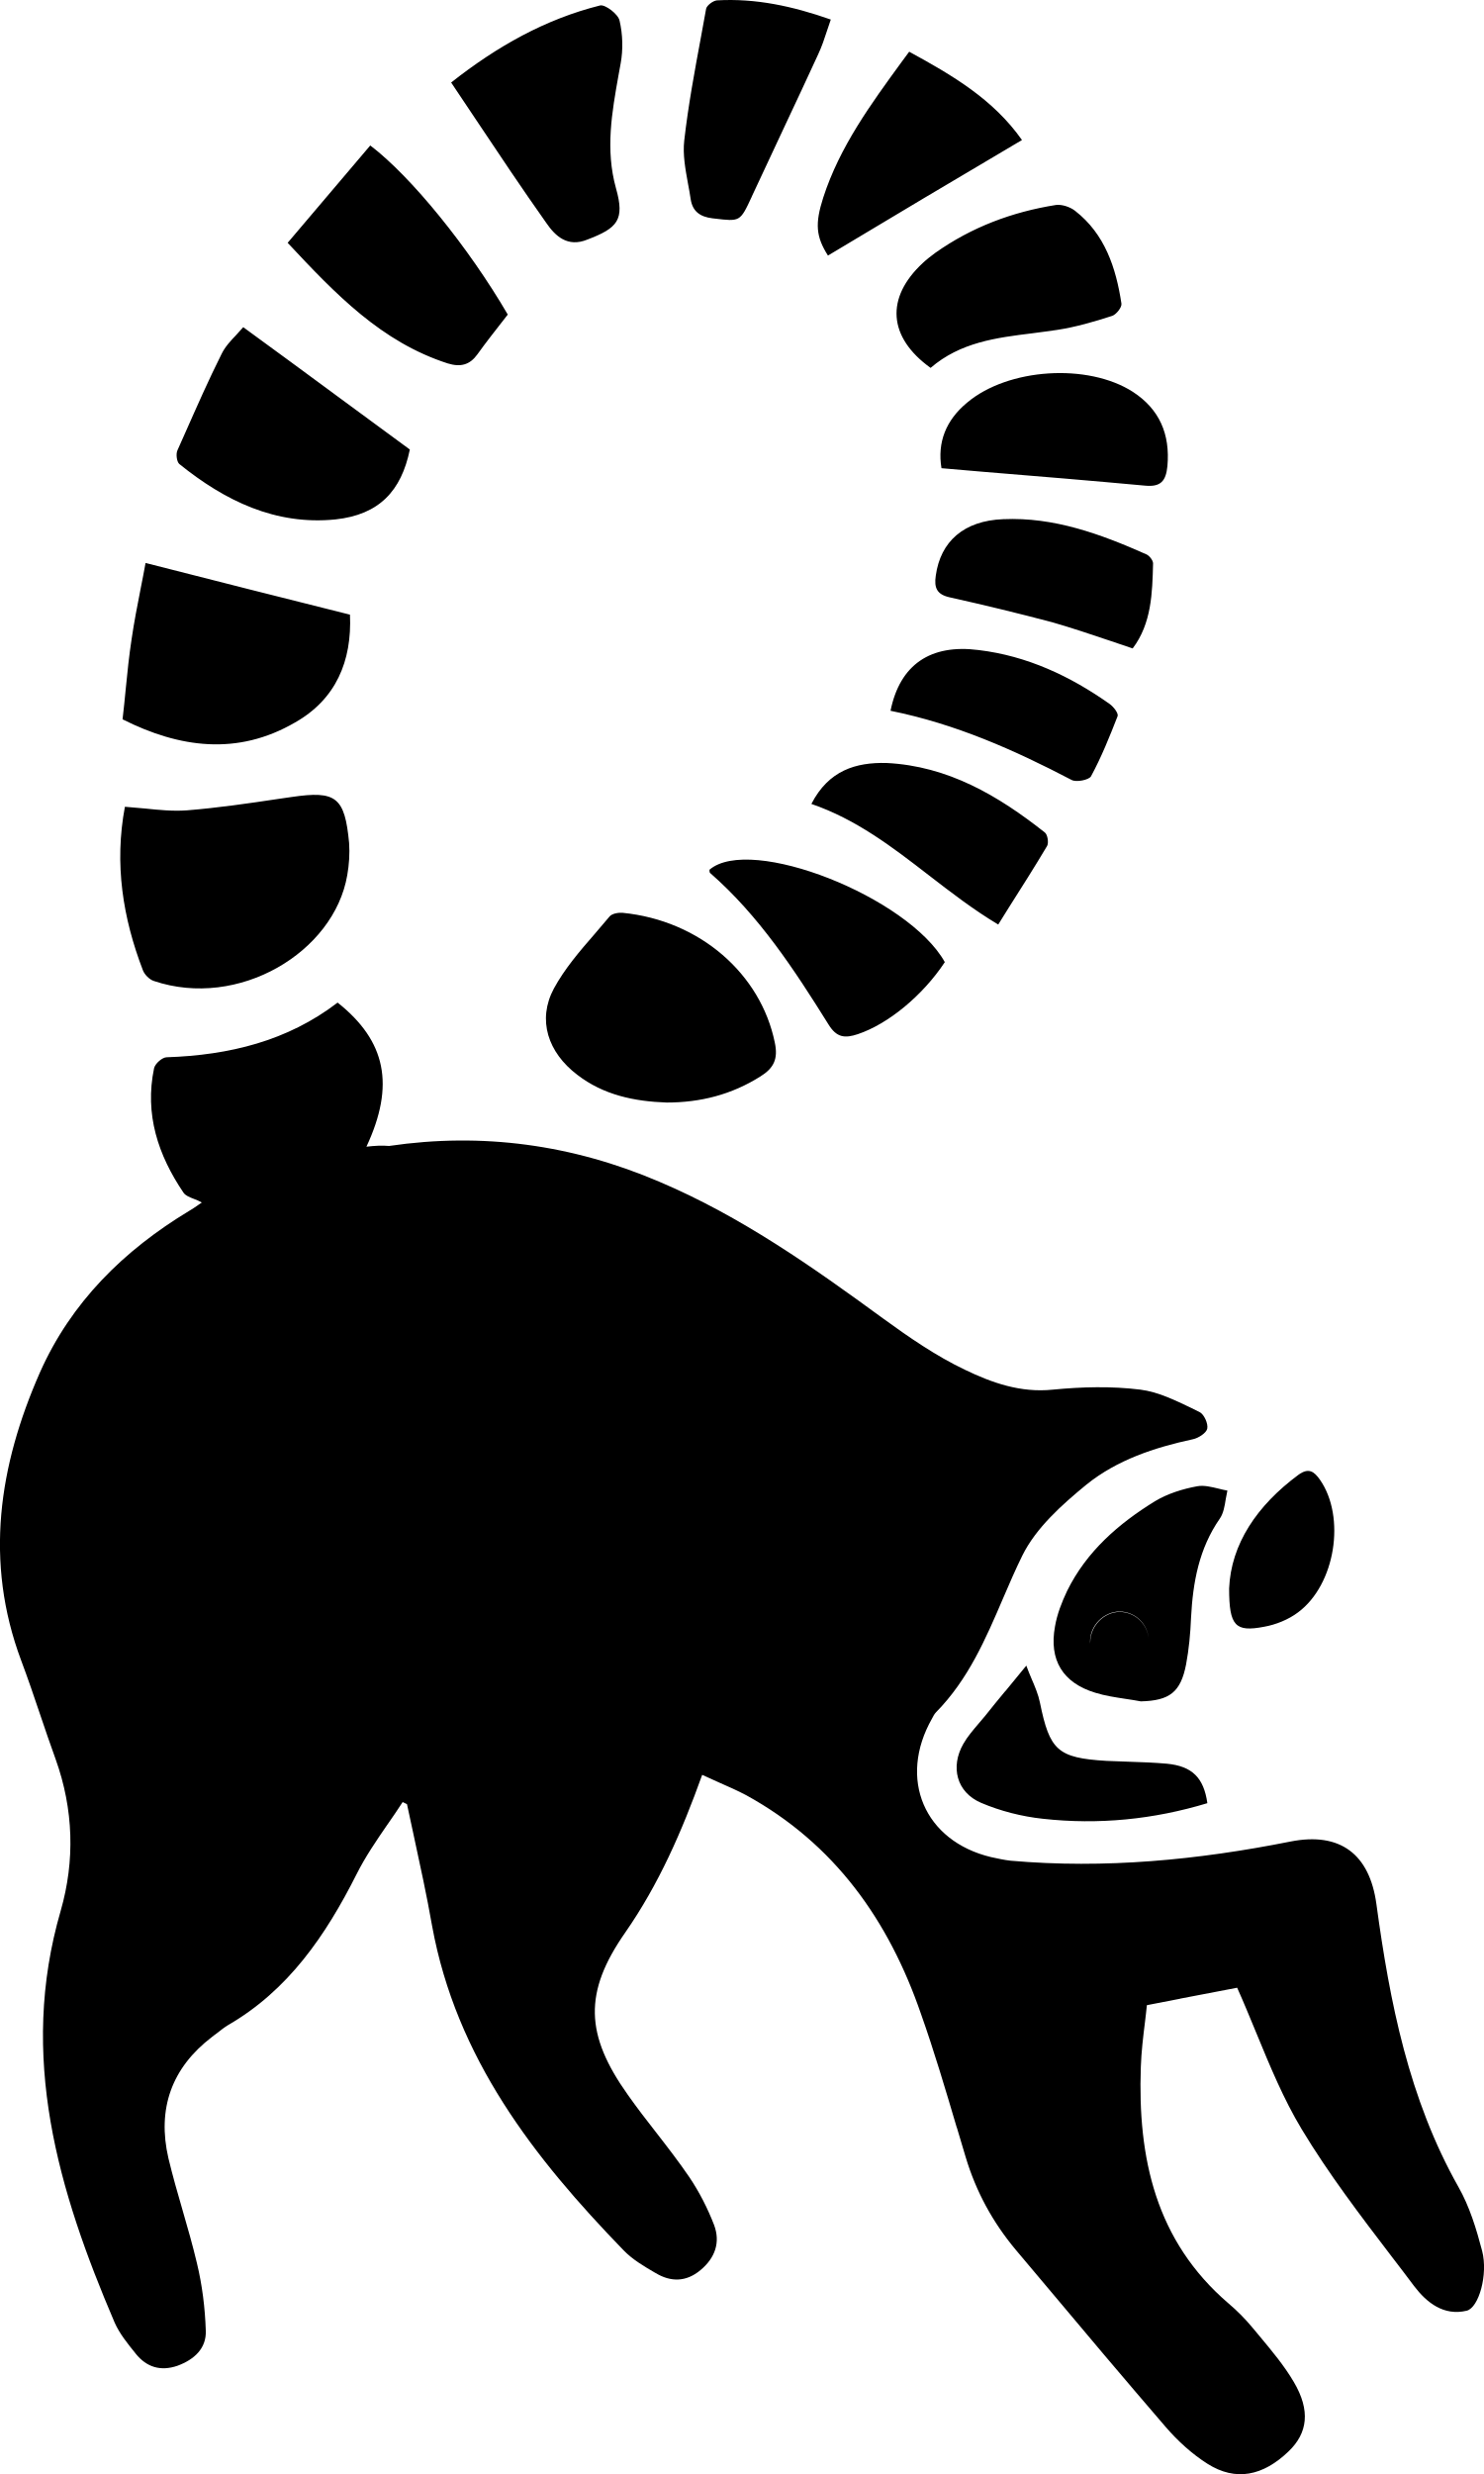
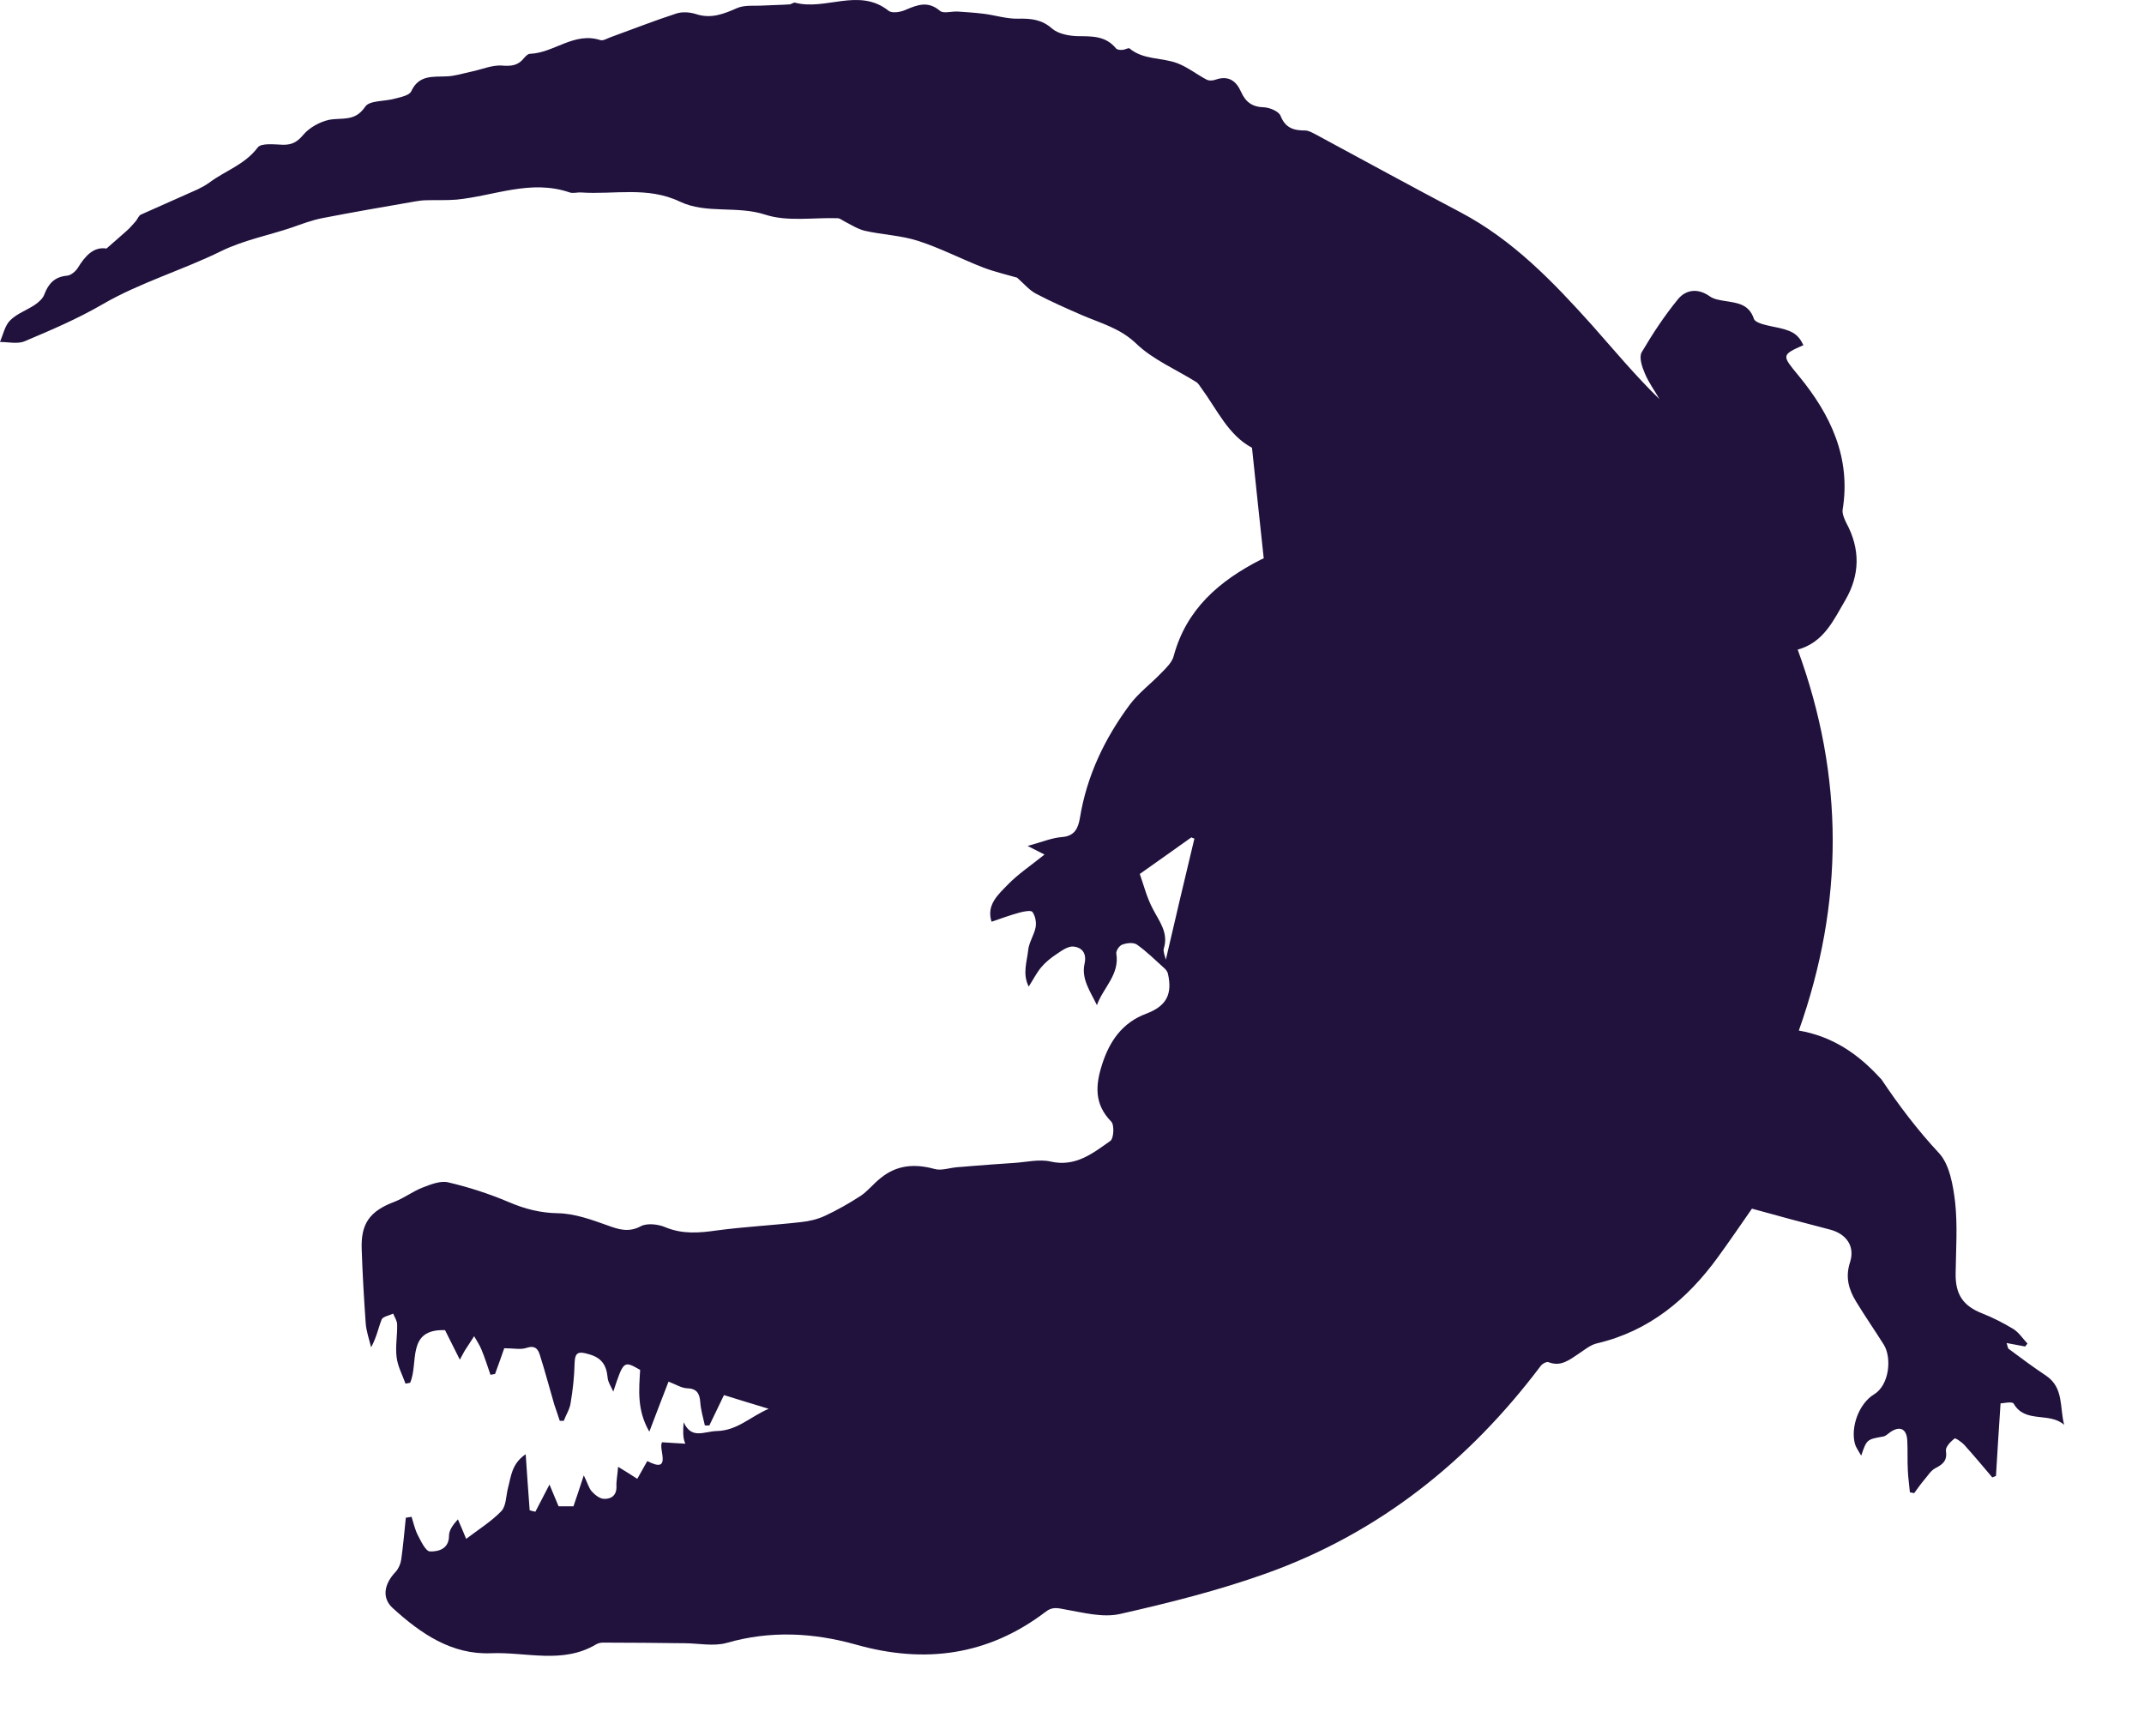
- <svg xmlns="http://www.w3.org/2000/svg" width="12" height="20" viewBox="0 0 12 20" fill="none">
-   <path fill-rule="evenodd" clip-rule="evenodd" d="M5.797 0.003C6.111 -0.015 6.41 0.05 6.718 0.158C6.708 0.187 6.698 0.216 6.689 0.244C6.667 0.312 6.645 0.377 6.616 0.439C6.528 0.631 6.438 0.822 6.348 1.014L6.348 1.014L6.348 1.014L6.348 1.014L6.348 1.014L6.348 1.014L6.348 1.014L6.348 1.014L6.348 1.014L6.348 1.014L6.348 1.014C6.258 1.206 6.168 1.397 6.079 1.589L6.079 1.59L6.079 1.59L6.079 1.59C6.031 1.693 6.008 1.743 5.969 1.765C5.932 1.785 5.88 1.779 5.78 1.767L5.762 1.765C5.661 1.753 5.6 1.709 5.585 1.61C5.579 1.568 5.571 1.526 5.563 1.483L5.563 1.483L5.563 1.483L5.563 1.483L5.563 1.483L5.563 1.483L5.563 1.483L5.563 1.483L5.563 1.483L5.563 1.483L5.563 1.483L5.563 1.483C5.542 1.367 5.52 1.249 5.533 1.136C5.565 0.854 5.617 0.574 5.669 0.295L5.669 0.295C5.683 0.22 5.697 0.145 5.71 0.07C5.716 0.044 5.765 0.006 5.797 0.003ZM3.648 0.667C3.713 0.763 3.776 0.859 3.84 0.954L3.84 0.954C4.033 1.243 4.221 1.525 4.418 1.803C4.49 1.908 4.589 2.002 4.749 1.937C4.993 1.844 5.054 1.779 4.981 1.522C4.894 1.209 4.948 0.908 5.002 0.605C5.008 0.574 5.013 0.543 5.019 0.512C5.039 0.401 5.036 0.278 5.01 0.167C4.999 0.114 4.894 0.035 4.853 0.044C4.409 0.155 4.02 0.374 3.648 0.667ZM2.699 3.182C2.903 3.332 3.107 3.482 3.314 3.634C3.245 3.97 3.065 4.161 2.713 4.199C2.228 4.248 1.819 4.049 1.45 3.751C1.429 3.733 1.421 3.669 1.435 3.64L1.5 3.494C1.594 3.282 1.688 3.068 1.792 2.861C1.82 2.803 1.866 2.754 1.91 2.708L1.91 2.708L1.91 2.708L1.91 2.708L1.91 2.708C1.93 2.686 1.949 2.666 1.967 2.645C2.213 2.824 2.455 3.002 2.698 3.181L2.698 3.181L2.699 3.182L2.699 3.182ZM2.83 4.969C2.281 4.832 1.749 4.697 1.177 4.551C1.165 4.619 1.151 4.689 1.137 4.76L1.137 4.76C1.111 4.893 1.084 5.03 1.064 5.168C1.044 5.299 1.03 5.432 1.017 5.567V5.567L1.017 5.567L1.017 5.567L1.017 5.567L1.017 5.567C1.009 5.649 1.001 5.731 0.991 5.815C1.45 6.046 1.92 6.111 2.385 5.841C2.716 5.654 2.847 5.344 2.83 4.969ZM1.01 6.522C0.923 6.984 0.993 7.421 1.156 7.845C1.17 7.88 1.208 7.918 1.243 7.93C1.928 8.161 2.701 7.699 2.808 7.075C2.823 6.99 2.829 6.9 2.823 6.815C2.788 6.443 2.718 6.39 2.358 6.443L2.254 6.458C2.007 6.495 1.76 6.531 1.51 6.551C1.4 6.559 1.288 6.548 1.172 6.536C1.119 6.531 1.065 6.526 1.01 6.522ZM2.963 9.27C3.195 8.773 3.122 8.416 2.73 8.105C2.324 8.416 1.853 8.53 1.348 8.547C1.313 8.547 1.255 8.597 1.246 8.635C1.168 9.007 1.278 9.338 1.484 9.642C1.501 9.666 1.532 9.678 1.568 9.692C1.589 9.7 1.611 9.709 1.632 9.721L1.603 9.741L1.603 9.741L1.603 9.741C1.579 9.758 1.555 9.774 1.531 9.788C1.002 10.107 0.575 10.526 0.322 11.097C-0.009 11.849 -0.128 12.624 0.171 13.423C0.225 13.567 0.275 13.713 0.324 13.859C0.365 13.981 0.407 14.103 0.45 14.222C0.595 14.626 0.607 15.042 0.491 15.446C0.148 16.625 0.47 17.708 0.927 18.776C0.967 18.866 1.032 18.946 1.095 19.024L1.098 19.028C1.185 19.136 1.298 19.172 1.435 19.125C1.571 19.075 1.67 18.984 1.664 18.841C1.658 18.656 1.635 18.472 1.592 18.294C1.558 18.151 1.518 18.011 1.477 17.87L1.477 17.87L1.477 17.87L1.477 17.87L1.477 17.87L1.477 17.87L1.477 17.87L1.477 17.87L1.477 17.87L1.477 17.87L1.477 17.87L1.477 17.87L1.477 17.87L1.477 17.87L1.477 17.87L1.477 17.87L1.477 17.87L1.477 17.87C1.436 17.73 1.396 17.589 1.362 17.448C1.269 17.047 1.388 16.716 1.714 16.467L1.732 16.453L1.755 16.436L1.755 16.436C1.784 16.413 1.812 16.391 1.841 16.373C2.332 16.09 2.634 15.645 2.884 15.15C2.954 15.01 3.044 14.879 3.134 14.748L3.134 14.748L3.134 14.748L3.134 14.748L3.134 14.748L3.135 14.748L3.135 14.748L3.135 14.748L3.135 14.748L3.135 14.748L3.135 14.748L3.135 14.747L3.135 14.747L3.135 14.747L3.135 14.747L3.135 14.747L3.135 14.747L3.135 14.747L3.135 14.747C3.176 14.688 3.217 14.628 3.256 14.568L3.291 14.585C3.308 14.667 3.326 14.749 3.344 14.831L3.344 14.831L3.344 14.831L3.344 14.831L3.344 14.831L3.344 14.831L3.344 14.831L3.344 14.831L3.344 14.831L3.344 14.831L3.344 14.831L3.344 14.831L3.344 14.831L3.344 14.831L3.344 14.831L3.344 14.831L3.344 14.831L3.344 14.831C3.397 15.077 3.451 15.323 3.494 15.569C3.689 16.637 4.316 17.442 5.042 18.191C5.114 18.266 5.208 18.321 5.297 18.373L5.301 18.375C5.423 18.449 5.548 18.449 5.664 18.352C5.783 18.253 5.827 18.127 5.774 17.986C5.722 17.852 5.655 17.72 5.574 17.6C5.49 17.477 5.399 17.359 5.308 17.242L5.308 17.242C5.229 17.141 5.151 17.04 5.077 16.935C4.732 16.45 4.717 16.107 5.057 15.621C5.327 15.232 5.513 14.808 5.678 14.348C5.725 14.37 5.77 14.39 5.815 14.41C5.89 14.443 5.963 14.475 6.033 14.512C6.747 14.904 7.186 15.522 7.447 16.28C7.554 16.582 7.645 16.89 7.736 17.197L7.736 17.197L7.736 17.197L7.736 17.197L7.736 17.197L7.736 17.198L7.736 17.198L7.736 17.198L7.736 17.198L7.736 17.198L7.736 17.198L7.736 17.198L7.736 17.198L7.736 17.198L7.736 17.198L7.736 17.198L7.737 17.198L7.737 17.198L7.737 17.198C7.76 17.277 7.784 17.357 7.808 17.436C7.892 17.717 8.028 17.966 8.214 18.188L8.427 18.441C8.759 18.837 9.091 19.231 9.428 19.622C9.524 19.733 9.64 19.839 9.765 19.918C9.992 20.061 10.213 20.017 10.422 19.815C10.573 19.669 10.599 19.488 10.462 19.256C10.384 19.123 10.283 19.003 10.184 18.884L10.184 18.884C10.165 18.861 10.147 18.839 10.128 18.817C10.07 18.747 10.004 18.68 9.934 18.621C9.344 18.115 9.199 17.445 9.225 16.71C9.229 16.587 9.244 16.463 9.259 16.343C9.264 16.298 9.27 16.254 9.274 16.21C9.365 16.192 9.454 16.175 9.542 16.158L9.544 16.157C9.705 16.126 9.861 16.096 10.004 16.069C10.058 16.189 10.108 16.312 10.159 16.435C10.269 16.702 10.379 16.969 10.526 17.213C10.743 17.573 10.999 17.909 11.255 18.244L11.255 18.244C11.315 18.323 11.376 18.401 11.435 18.481C11.537 18.615 11.674 18.724 11.86 18.68C11.958 18.656 12.034 18.387 11.985 18.197C11.938 18.018 11.883 17.837 11.793 17.679C11.392 16.968 11.238 16.186 11.13 15.393C11.075 14.989 10.837 14.808 10.436 14.887C9.687 15.036 8.935 15.109 8.171 15.042C8.118 15.036 8.066 15.024 8.014 15.013C7.474 14.884 7.259 14.38 7.537 13.892C7.546 13.874 7.555 13.857 7.569 13.842C7.829 13.578 7.97 13.25 8.111 12.921C8.161 12.805 8.211 12.688 8.267 12.575C8.377 12.352 8.586 12.165 8.786 12.001C9.033 11.802 9.335 11.702 9.646 11.635C9.69 11.626 9.754 11.585 9.762 11.55C9.771 11.509 9.736 11.433 9.701 11.416C9.679 11.405 9.657 11.394 9.635 11.383L9.635 11.383C9.501 11.319 9.364 11.252 9.222 11.234C8.99 11.205 8.749 11.211 8.513 11.234C8.252 11.261 8.02 11.178 7.802 11.073C7.569 10.962 7.349 10.81 7.14 10.658C6.567 10.239 5.989 9.832 5.333 9.554C4.63 9.253 3.901 9.153 3.146 9.264C3.09 9.259 3.029 9.262 2.963 9.27ZM6.149 8.702C5.916 8.849 5.664 8.913 5.391 8.913C5.129 8.904 4.879 8.852 4.667 8.688C4.432 8.509 4.342 8.246 4.479 7.991C4.566 7.831 4.687 7.69 4.809 7.55L4.809 7.55L4.809 7.55L4.809 7.55L4.809 7.55L4.809 7.55L4.809 7.55L4.809 7.55L4.809 7.55L4.809 7.55L4.809 7.55L4.809 7.55L4.809 7.55L4.809 7.55L4.809 7.55L4.809 7.55L4.809 7.55C4.849 7.503 4.89 7.456 4.929 7.409C4.949 7.385 4.999 7.377 5.033 7.379C5.664 7.441 6.152 7.877 6.265 8.427C6.294 8.562 6.256 8.635 6.149 8.702ZM2.994 1.176C3.325 1.427 3.79 2.001 4.106 2.543L4.074 2.584C3.999 2.68 3.928 2.77 3.86 2.865C3.799 2.949 3.726 2.97 3.621 2.938C3.084 2.765 2.715 2.379 2.326 1.963C2.552 1.697 2.773 1.436 2.994 1.176ZM7.525 2.974C7.765 2.767 8.056 2.73 8.35 2.694C8.416 2.685 8.482 2.677 8.548 2.667C8.699 2.644 8.85 2.6 8.995 2.553C9.027 2.541 9.074 2.483 9.068 2.453C9.024 2.164 8.934 1.891 8.693 1.704C8.652 1.672 8.586 1.651 8.539 1.657C8.185 1.713 7.857 1.836 7.563 2.044L7.563 2.044C7.528 2.07 7.494 2.096 7.462 2.126C7.159 2.407 7.18 2.726 7.525 2.974ZM7.64 7.778C7.346 7.251 6.068 6.747 5.737 7.031C5.737 7.04 5.737 7.055 5.743 7.058C6.138 7.403 6.423 7.839 6.699 8.281C6.765 8.389 6.832 8.395 6.937 8.36C7.181 8.278 7.46 8.05 7.64 7.778ZM9.591 13.455C9.547 13.681 9.457 13.748 9.225 13.754C9.184 13.746 9.143 13.74 9.103 13.734C9.019 13.721 8.936 13.709 8.856 13.684C8.594 13.604 8.481 13.42 8.531 13.148C8.548 13.048 8.586 12.952 8.629 12.861C8.786 12.542 9.045 12.317 9.341 12.135C9.443 12.074 9.565 12.036 9.681 12.015C9.735 12.005 9.794 12.02 9.853 12.034C9.877 12.04 9.901 12.046 9.925 12.05C9.92 12.072 9.916 12.095 9.912 12.117C9.903 12.175 9.893 12.234 9.864 12.276C9.695 12.519 9.646 12.791 9.631 13.078C9.626 13.204 9.614 13.332 9.591 13.455ZM9.053 13.028C8.926 13.028 8.812 13.142 8.815 13.271C8.815 13.276 8.816 13.281 8.816 13.286C8.816 13.282 8.816 13.278 8.816 13.274C8.816 13.146 8.926 13.031 9.054 13.031C9.176 13.031 9.278 13.126 9.288 13.248C9.279 13.124 9.177 13.028 9.053 13.028ZM7.613 3.785L7.95 3.814L7.95 3.814L7.95 3.814L7.95 3.814L7.95 3.814L7.95 3.814L7.95 3.814L7.95 3.814C8.393 3.85 8.826 3.886 9.26 3.926C9.387 3.938 9.428 3.888 9.44 3.768C9.463 3.51 9.376 3.308 9.161 3.168C8.798 2.934 8.15 2.975 7.819 3.256C7.65 3.396 7.578 3.575 7.613 3.785ZM7.352 0.418C7.7 0.608 8.031 0.801 8.264 1.132C7.729 1.448 7.212 1.755 6.695 2.066C6.599 1.914 6.588 1.811 6.657 1.597C6.79 1.186 7.041 0.843 7.295 0.495L7.352 0.418ZM7.511 7.076L7.511 7.076C7.69 7.214 7.871 7.354 8.072 7.474L8.153 7.344L8.153 7.344C8.261 7.174 8.367 7.007 8.467 6.839C8.481 6.815 8.472 6.748 8.449 6.73C8.072 6.432 7.665 6.192 7.168 6.168C6.921 6.162 6.701 6.227 6.561 6.499C6.923 6.623 7.215 6.847 7.511 7.076ZM9.324 4.555C9.318 4.794 9.312 5.04 9.159 5.242C9.098 5.222 9.039 5.201 8.979 5.181C8.822 5.128 8.667 5.076 8.511 5.031C8.235 4.958 7.959 4.891 7.68 4.829C7.576 4.806 7.552 4.753 7.567 4.653C7.605 4.378 7.793 4.209 8.113 4.197C8.523 4.179 8.9 4.317 9.269 4.481C9.295 4.492 9.324 4.531 9.324 4.554L9.324 4.555ZM8.13 13.671L8.13 13.671L8.129 13.671L8.129 13.671C8.072 13.74 8.019 13.804 7.968 13.869C7.95 13.891 7.931 13.913 7.913 13.934C7.868 13.987 7.823 14.039 7.79 14.097C7.683 14.284 7.735 14.489 7.933 14.574C8.09 14.641 8.264 14.685 8.432 14.703C8.883 14.753 9.327 14.709 9.763 14.577C9.734 14.372 9.641 14.278 9.437 14.258C9.336 14.249 9.233 14.245 9.131 14.242L9.131 14.242L9.131 14.242L9.131 14.242C9.069 14.24 9.008 14.238 8.946 14.235C8.551 14.211 8.488 14.15 8.409 13.763C8.396 13.699 8.369 13.635 8.34 13.568C8.326 13.535 8.312 13.501 8.299 13.465C8.237 13.541 8.181 13.608 8.13 13.671ZM8.665 6.305C8.2 6.062 7.727 5.852 7.201 5.746C7.277 5.372 7.524 5.205 7.913 5.255C8.305 5.302 8.653 5.465 8.973 5.691C9.005 5.714 9.046 5.767 9.037 5.79C8.973 5.954 8.906 6.121 8.822 6.276C8.805 6.305 8.703 6.326 8.665 6.305ZM9.939 12.841C9.939 13.145 9.989 13.195 10.221 13.151C10.317 13.134 10.419 13.093 10.497 13.034C10.799 12.809 10.883 12.264 10.674 11.963C10.625 11.893 10.581 11.864 10.5 11.922C10.163 12.171 9.954 12.484 9.939 12.841Z" fill="black" />
+ <svg xmlns="http://www.w3.org/2000/svg" width="21" height="17" viewBox="0 0 21 17" fill="none">
+   <path d="M6.696 13.929C6.775 14.1 6.895 14.018 7.021 14.015C7.223 14.01 7.346 13.876 7.529 13.797C7.369 13.749 7.234 13.707 7.091 13.663C7.047 13.755 6.999 13.856 6.948 13.96C6.934 13.96 6.918 13.96 6.904 13.96C6.887 13.884 6.864 13.808 6.859 13.733C6.853 13.643 6.822 13.598 6.727 13.596C6.674 13.593 6.621 13.559 6.548 13.531C6.494 13.671 6.433 13.828 6.36 14.021C6.237 13.808 6.259 13.61 6.27 13.416C6.108 13.324 6.108 13.324 6.007 13.629C5.987 13.582 5.953 13.534 5.951 13.486C5.939 13.369 5.892 13.296 5.766 13.262C5.665 13.232 5.631 13.243 5.628 13.352C5.625 13.481 5.611 13.612 5.589 13.741C5.581 13.8 5.544 13.856 5.522 13.915C5.508 13.915 5.494 13.915 5.483 13.915C5.466 13.861 5.446 13.808 5.429 13.755C5.382 13.596 5.34 13.433 5.289 13.274C5.27 13.209 5.239 13.173 5.155 13.201C5.099 13.22 5.031 13.204 4.939 13.204C4.916 13.271 4.883 13.363 4.849 13.456C4.835 13.458 4.818 13.461 4.804 13.464C4.776 13.383 4.751 13.302 4.717 13.22C4.698 13.173 4.67 13.131 4.644 13.086C4.614 13.131 4.586 13.178 4.555 13.223C4.544 13.243 4.532 13.262 4.504 13.316C4.448 13.206 4.406 13.12 4.359 13.027C3.977 13.013 4.103 13.352 4.017 13.542C4.003 13.545 3.989 13.548 3.972 13.551C3.941 13.464 3.896 13.383 3.885 13.293C3.871 13.187 3.893 13.08 3.89 12.971C3.89 12.935 3.865 12.901 3.851 12.865C3.812 12.884 3.753 12.893 3.739 12.921C3.705 13.005 3.689 13.097 3.635 13.195C3.616 13.117 3.588 13.038 3.582 12.96C3.565 12.719 3.551 12.481 3.543 12.241C3.532 11.983 3.621 11.86 3.868 11.768C3.961 11.731 4.045 11.667 4.14 11.63C4.218 11.6 4.317 11.56 4.392 11.58C4.594 11.627 4.793 11.692 4.984 11.773C5.141 11.84 5.292 11.879 5.466 11.882C5.628 11.885 5.791 11.944 5.948 12C6.063 12.042 6.158 12.073 6.279 12.008C6.34 11.977 6.447 11.989 6.517 12.019C6.685 12.089 6.85 12.075 7.024 12.05C7.296 12.014 7.568 12 7.843 11.969C7.924 11.961 8.008 11.941 8.081 11.907C8.201 11.851 8.319 11.784 8.431 11.711C8.501 11.664 8.557 11.591 8.625 11.538C8.782 11.409 8.958 11.395 9.152 11.448C9.219 11.468 9.3 11.437 9.376 11.431C9.421 11.429 9.468 11.423 9.513 11.42C9.653 11.409 9.793 11.398 9.936 11.389C10.057 11.381 10.18 11.35 10.292 11.376C10.536 11.431 10.704 11.294 10.875 11.174C10.909 11.152 10.917 11.017 10.884 10.984C10.716 10.813 10.73 10.628 10.794 10.427C10.867 10.197 10.993 10.015 11.226 9.928C11.425 9.853 11.486 9.738 11.439 9.533C11.433 9.514 11.419 9.494 11.402 9.48C11.315 9.402 11.231 9.318 11.136 9.251C11.102 9.228 11.038 9.234 10.993 9.251C10.965 9.259 10.929 9.312 10.934 9.34C10.968 9.545 10.805 9.673 10.744 9.844C10.682 9.713 10.589 9.589 10.623 9.438C10.646 9.335 10.598 9.279 10.514 9.27C10.46 9.265 10.396 9.312 10.346 9.346C10.292 9.382 10.239 9.424 10.197 9.475C10.155 9.525 10.124 9.587 10.076 9.662C10.012 9.536 10.06 9.416 10.071 9.304C10.079 9.228 10.13 9.155 10.144 9.08C10.152 9.032 10.141 8.971 10.113 8.932C10.099 8.912 10.029 8.926 9.987 8.937C9.897 8.962 9.81 8.993 9.712 9.027C9.659 8.862 9.777 8.761 9.872 8.663C9.97 8.562 10.091 8.481 10.231 8.369C10.177 8.341 10.135 8.321 10.065 8.285C10.208 8.246 10.301 8.206 10.399 8.198C10.531 8.19 10.562 8.103 10.578 8.008C10.646 7.596 10.819 7.235 11.063 6.905C11.15 6.787 11.273 6.697 11.374 6.591C11.422 6.543 11.478 6.488 11.495 6.429C11.618 5.967 11.941 5.69 12.347 5.482C12.358 5.477 12.372 5.471 12.378 5.468C12.338 5.107 12.302 4.749 12.263 4.385C12.03 4.262 11.921 4.01 11.764 3.797C11.75 3.778 11.736 3.752 11.716 3.741C11.52 3.618 11.293 3.523 11.13 3.366C10.973 3.215 10.786 3.167 10.604 3.089C10.449 3.022 10.295 2.954 10.147 2.876C10.082 2.842 10.032 2.781 9.962 2.719C9.866 2.691 9.743 2.663 9.628 2.619C9.412 2.535 9.208 2.428 8.989 2.358C8.824 2.305 8.641 2.299 8.47 2.26C8.4 2.243 8.336 2.201 8.271 2.168C8.249 2.157 8.227 2.137 8.204 2.137C7.969 2.129 7.714 2.173 7.498 2.103C7.218 2.011 6.92 2.098 6.66 1.975C6.343 1.823 6.015 1.907 5.693 1.885C5.656 1.882 5.614 1.896 5.581 1.885C5.199 1.753 4.841 1.919 4.471 1.955C4.375 1.963 4.277 1.958 4.179 1.961C4.143 1.961 4.106 1.966 4.07 1.972C3.764 2.025 3.456 2.078 3.153 2.137C3.055 2.157 2.957 2.193 2.862 2.227C2.632 2.305 2.391 2.35 2.167 2.459C1.785 2.647 1.371 2.767 1.001 2.982C0.76 3.122 0.502 3.232 0.244 3.341C0.174 3.372 0.081 3.349 0 3.349C0.031 3.276 0.048 3.187 0.101 3.136C0.165 3.072 0.263 3.038 0.342 2.985C0.378 2.96 0.42 2.924 0.434 2.884C0.474 2.778 0.535 2.711 0.656 2.7C0.695 2.697 0.74 2.658 0.762 2.624C0.835 2.504 0.919 2.414 1.043 2.434C1.121 2.364 1.186 2.311 1.247 2.255C1.278 2.227 1.303 2.196 1.331 2.165C1.348 2.145 1.359 2.109 1.382 2.101C1.567 2.017 1.752 1.938 1.937 1.854C1.976 1.835 2.018 1.812 2.052 1.787C2.206 1.672 2.397 1.613 2.523 1.446C2.556 1.398 2.688 1.415 2.775 1.418C2.862 1.418 2.912 1.39 2.971 1.32C3.03 1.25 3.131 1.194 3.221 1.174C3.347 1.149 3.476 1.196 3.577 1.045C3.619 0.981 3.773 0.995 3.876 0.964C3.93 0.95 4.011 0.933 4.028 0.894C4.103 0.732 4.238 0.754 4.373 0.748C4.454 0.746 4.538 0.718 4.619 0.701C4.717 0.681 4.818 0.636 4.914 0.642C5.009 0.65 5.076 0.642 5.135 0.566C5.149 0.55 5.171 0.527 5.191 0.527C5.426 0.519 5.623 0.309 5.881 0.393C5.909 0.401 5.948 0.376 5.979 0.365C6.194 0.287 6.407 0.203 6.623 0.133C6.682 0.113 6.758 0.119 6.817 0.138C6.965 0.186 7.086 0.138 7.22 0.079C7.296 0.046 7.394 0.06 7.481 0.054C7.565 0.049 7.649 0.049 7.733 0.043C7.75 0.043 7.77 0.023 7.787 0.026C8.086 0.107 8.412 -0.125 8.703 0.105C8.737 0.133 8.821 0.119 8.871 0.096C8.989 0.046 9.09 0.007 9.208 0.107C9.241 0.135 9.32 0.11 9.379 0.113C9.466 0.119 9.55 0.124 9.636 0.135C9.749 0.149 9.861 0.186 9.973 0.183C10.099 0.18 10.206 0.191 10.306 0.281C10.365 0.331 10.466 0.351 10.55 0.354C10.693 0.356 10.828 0.348 10.931 0.474C10.943 0.488 10.973 0.491 10.996 0.488C11.018 0.488 11.052 0.466 11.063 0.474C11.2 0.589 11.38 0.561 11.534 0.62C11.635 0.659 11.722 0.729 11.817 0.779C11.842 0.793 11.882 0.79 11.91 0.779C12.033 0.737 12.109 0.793 12.156 0.9C12.201 1 12.266 1.048 12.381 1.051C12.437 1.054 12.526 1.09 12.543 1.135C12.591 1.255 12.672 1.278 12.784 1.278C12.818 1.278 12.854 1.3 12.888 1.317C13.359 1.571 13.83 1.829 14.303 2.078C14.819 2.35 15.211 2.759 15.593 3.184C15.809 3.428 16.016 3.677 16.254 3.909C16.207 3.825 16.148 3.747 16.111 3.657C16.083 3.593 16.052 3.498 16.08 3.45C16.187 3.268 16.305 3.089 16.439 2.926C16.515 2.837 16.63 2.82 16.745 2.901C16.787 2.932 16.848 2.94 16.904 2.949C17.022 2.968 17.131 2.98 17.179 3.122C17.193 3.164 17.297 3.184 17.361 3.198C17.549 3.234 17.608 3.265 17.664 3.38C17.443 3.478 17.454 3.481 17.619 3.682C17.93 4.06 18.132 4.483 18.048 4.993C18.043 5.032 18.065 5.082 18.084 5.121C18.222 5.376 18.219 5.631 18.073 5.88C17.958 6.076 17.863 6.292 17.608 6.362C18.065 7.607 18.062 8.845 17.619 10.093C17.947 10.149 18.197 10.32 18.41 10.552C18.415 10.558 18.424 10.566 18.429 10.572C18.6 10.827 18.782 11.068 18.993 11.294C19.096 11.406 19.13 11.608 19.15 11.773C19.175 12.003 19.158 12.238 19.155 12.473C19.152 12.677 19.228 12.789 19.413 12.862C19.52 12.904 19.623 12.957 19.721 13.016C19.775 13.05 19.814 13.111 19.859 13.159C19.85 13.167 19.845 13.178 19.836 13.187C19.78 13.176 19.727 13.167 19.654 13.153C19.665 13.184 19.665 13.206 19.677 13.212C19.797 13.302 19.918 13.391 20.044 13.475C20.215 13.593 20.173 13.783 20.218 13.954C20.072 13.825 19.836 13.943 19.724 13.747C19.71 13.722 19.618 13.744 19.595 13.744C19.578 13.993 19.564 14.226 19.55 14.455C19.539 14.461 19.525 14.463 19.514 14.469C19.424 14.363 19.335 14.256 19.242 14.153C19.214 14.122 19.152 14.08 19.144 14.088C19.105 14.119 19.054 14.172 19.06 14.209C19.074 14.304 19.032 14.34 18.956 14.379C18.911 14.402 18.881 14.455 18.844 14.497C18.811 14.536 18.78 14.581 18.749 14.623C18.735 14.62 18.721 14.617 18.707 14.615C18.701 14.545 18.69 14.475 18.687 14.405C18.681 14.304 18.687 14.203 18.681 14.102C18.673 13.99 18.606 13.962 18.513 14.027C18.491 14.043 18.468 14.066 18.443 14.069C18.286 14.097 18.284 14.097 18.23 14.256C18.202 14.206 18.18 14.178 18.169 14.142C18.124 13.976 18.208 13.747 18.354 13.657C18.508 13.565 18.53 13.296 18.452 13.17C18.362 13.027 18.267 12.89 18.18 12.747C18.107 12.627 18.073 12.507 18.121 12.361C18.171 12.204 18.084 12.084 17.925 12.042C17.672 11.977 17.423 11.91 17.16 11.837C17.056 11.986 16.944 12.151 16.826 12.313C16.526 12.725 16.153 13.036 15.643 13.156C15.579 13.17 15.52 13.22 15.464 13.257C15.374 13.316 15.29 13.388 15.169 13.341C15.15 13.332 15.108 13.355 15.091 13.377C14.387 14.312 13.502 15.018 12.395 15.412C11.929 15.578 11.45 15.698 10.968 15.807C10.8 15.844 10.609 15.793 10.432 15.762C10.36 15.748 10.306 15.734 10.242 15.785C9.679 16.213 9.059 16.297 8.386 16.107C7.966 15.989 7.545 15.967 7.117 16.09C6.988 16.126 6.839 16.093 6.702 16.093C6.436 16.09 6.172 16.087 5.906 16.087C5.883 16.087 5.858 16.093 5.839 16.104C5.511 16.3 5.155 16.177 4.81 16.191C4.423 16.207 4.12 15.998 3.846 15.748C3.742 15.653 3.756 15.519 3.876 15.393C3.904 15.362 3.924 15.315 3.93 15.273C3.949 15.138 3.961 15.001 3.975 14.864C3.994 14.861 4.014 14.858 4.031 14.855C4.05 14.914 4.064 14.979 4.092 15.034C4.123 15.093 4.168 15.191 4.21 15.194C4.291 15.197 4.398 15.172 4.398 15.04C4.398 14.99 4.431 14.939 4.485 14.88C4.513 14.942 4.538 15.004 4.566 15.071C4.684 14.981 4.81 14.903 4.911 14.799C4.958 14.749 4.956 14.651 4.975 14.575C5.006 14.463 5.009 14.337 5.149 14.242C5.163 14.441 5.174 14.617 5.188 14.791C5.208 14.797 5.225 14.802 5.244 14.805C5.286 14.727 5.326 14.645 5.382 14.539C5.418 14.626 5.443 14.687 5.471 14.752C5.522 14.752 5.569 14.752 5.617 14.752C5.648 14.662 5.676 14.578 5.718 14.449C5.757 14.528 5.768 14.575 5.796 14.606C5.827 14.64 5.875 14.679 5.917 14.679C5.987 14.682 6.04 14.645 6.038 14.559C6.035 14.503 6.049 14.444 6.054 14.365C6.133 14.413 6.186 14.447 6.242 14.483C6.273 14.427 6.304 14.374 6.34 14.309C6.593 14.441 6.441 14.178 6.486 14.125C6.576 14.13 6.646 14.136 6.713 14.139C6.685 14.08 6.691 14.004 6.696 13.929ZM11.699 8.212C11.688 8.209 11.677 8.206 11.669 8.201C11.506 8.316 11.344 8.433 11.164 8.559C11.203 8.671 11.234 8.794 11.293 8.904C11.357 9.027 11.447 9.136 11.399 9.29C11.391 9.321 11.411 9.363 11.419 9.399C11.512 8.999 11.604 8.607 11.699 8.212Z" fill="#20113D" />
</svg>
